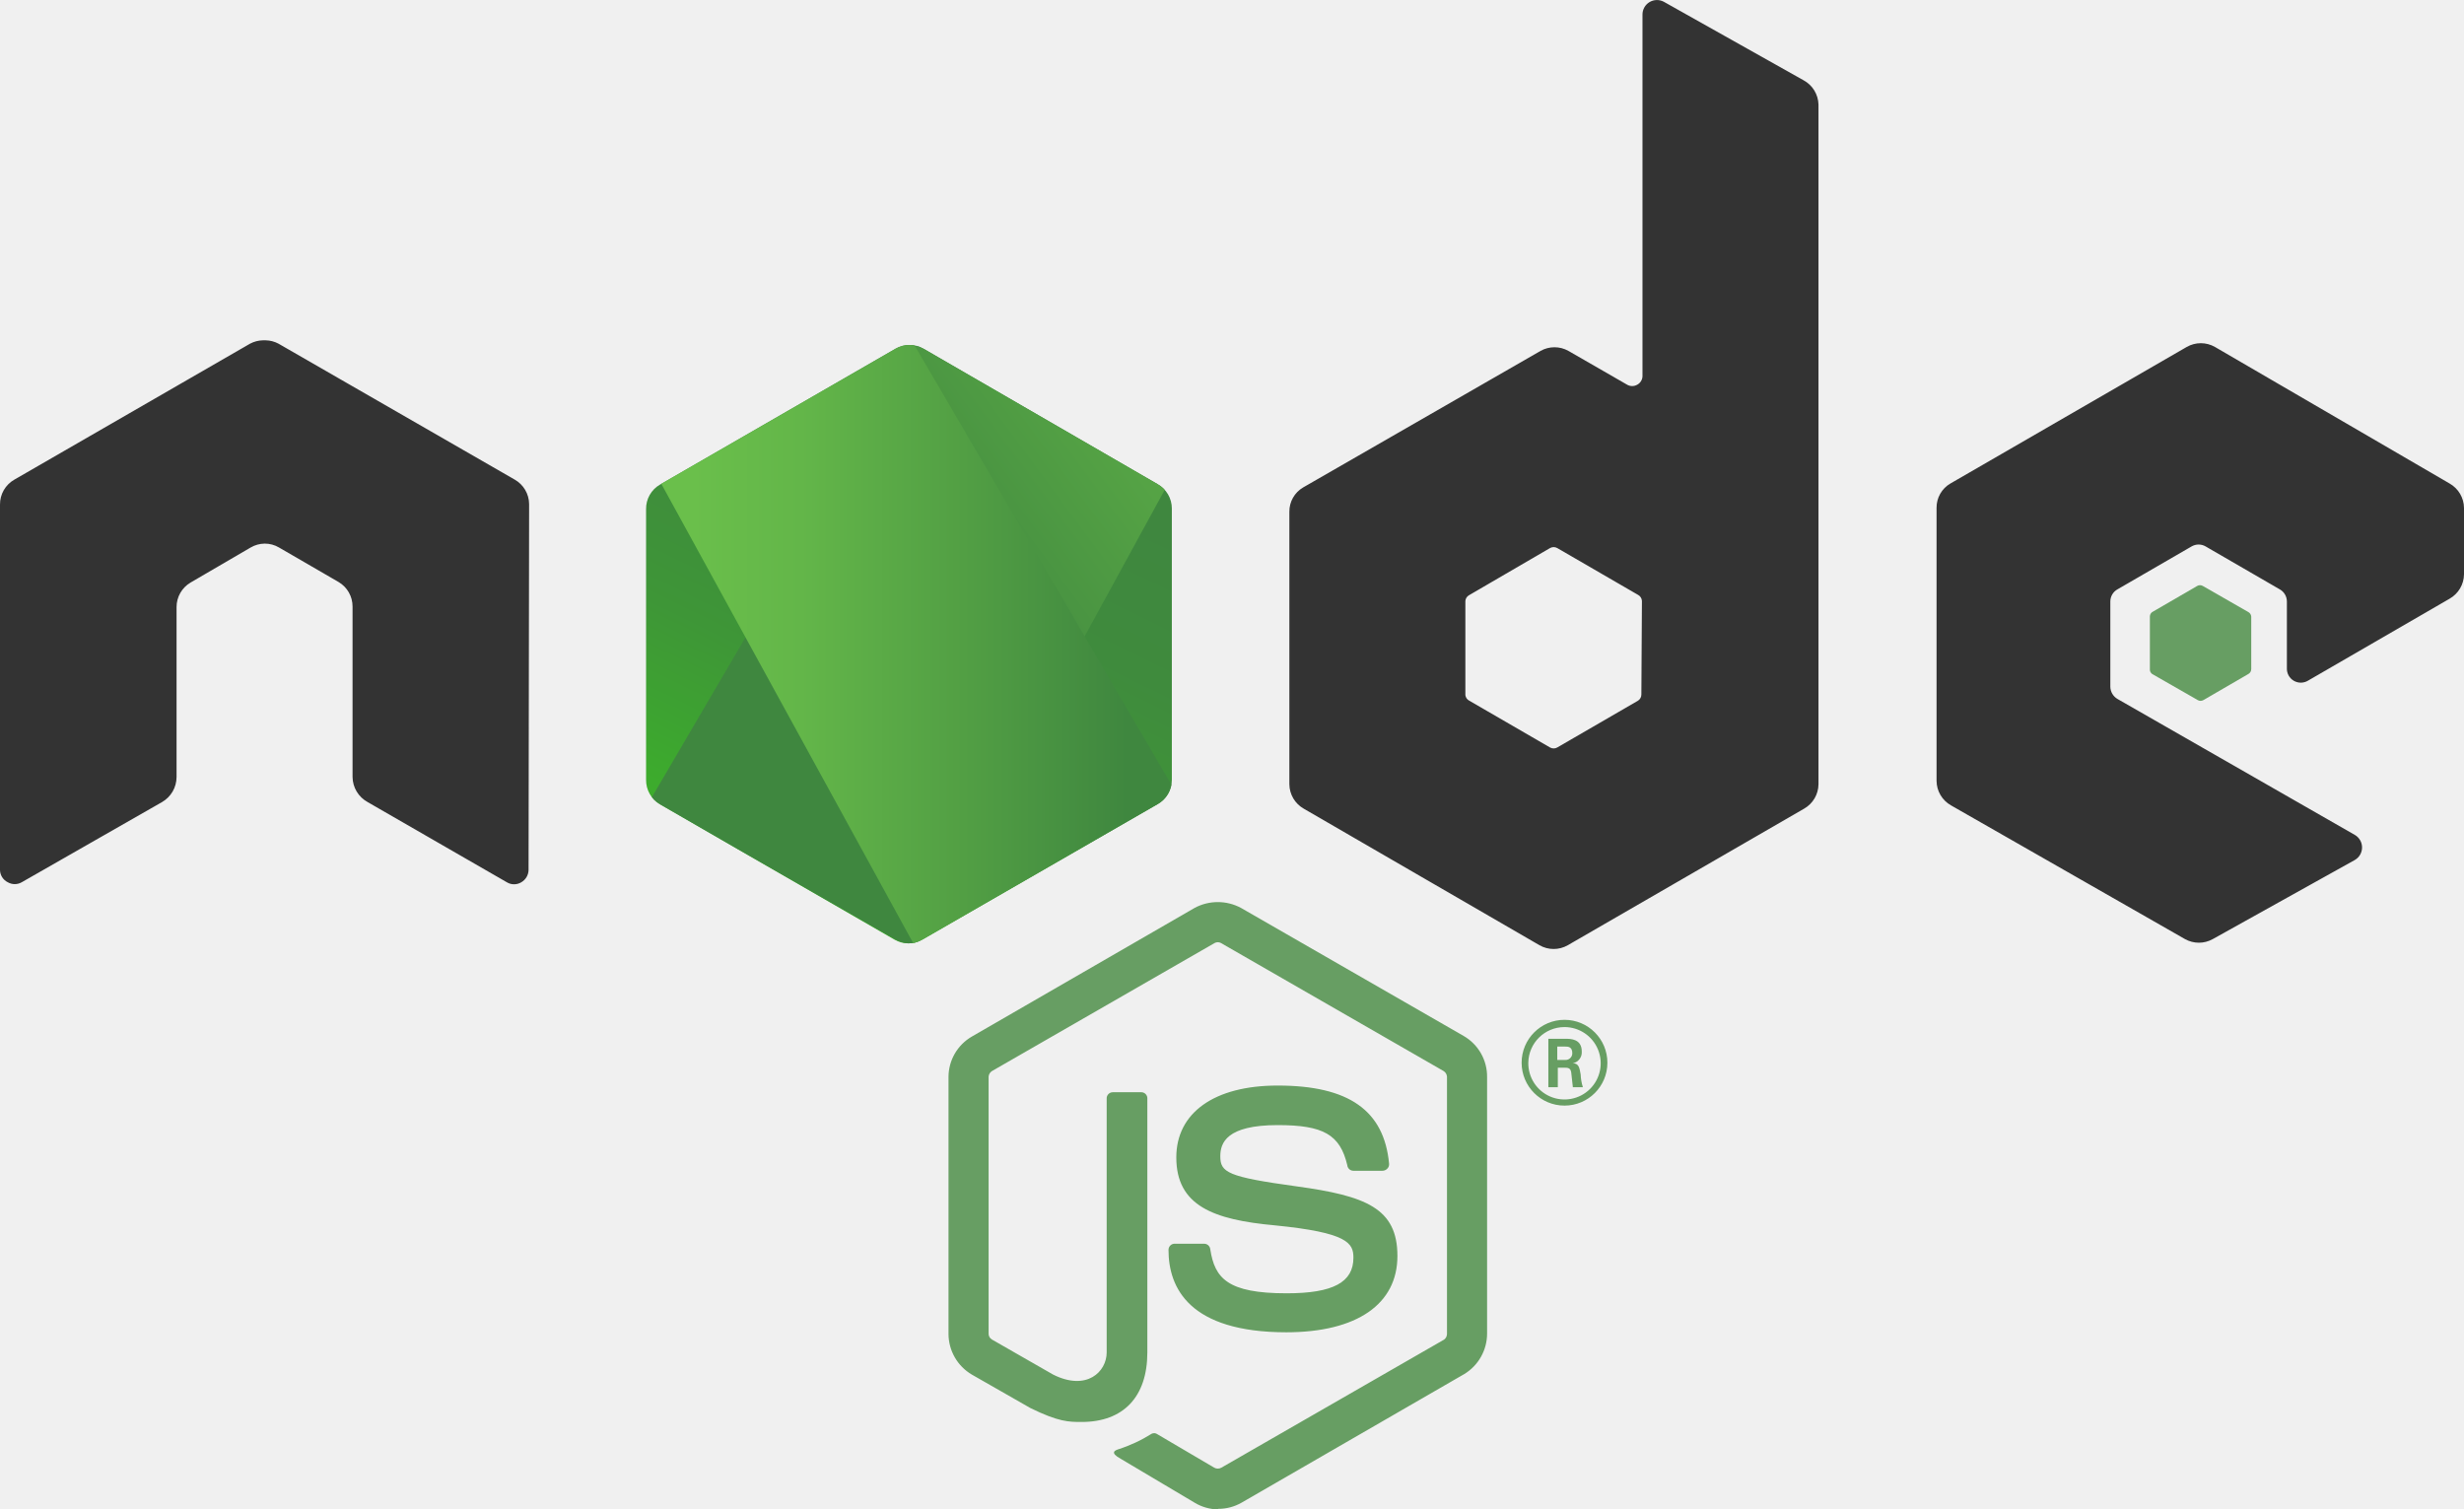
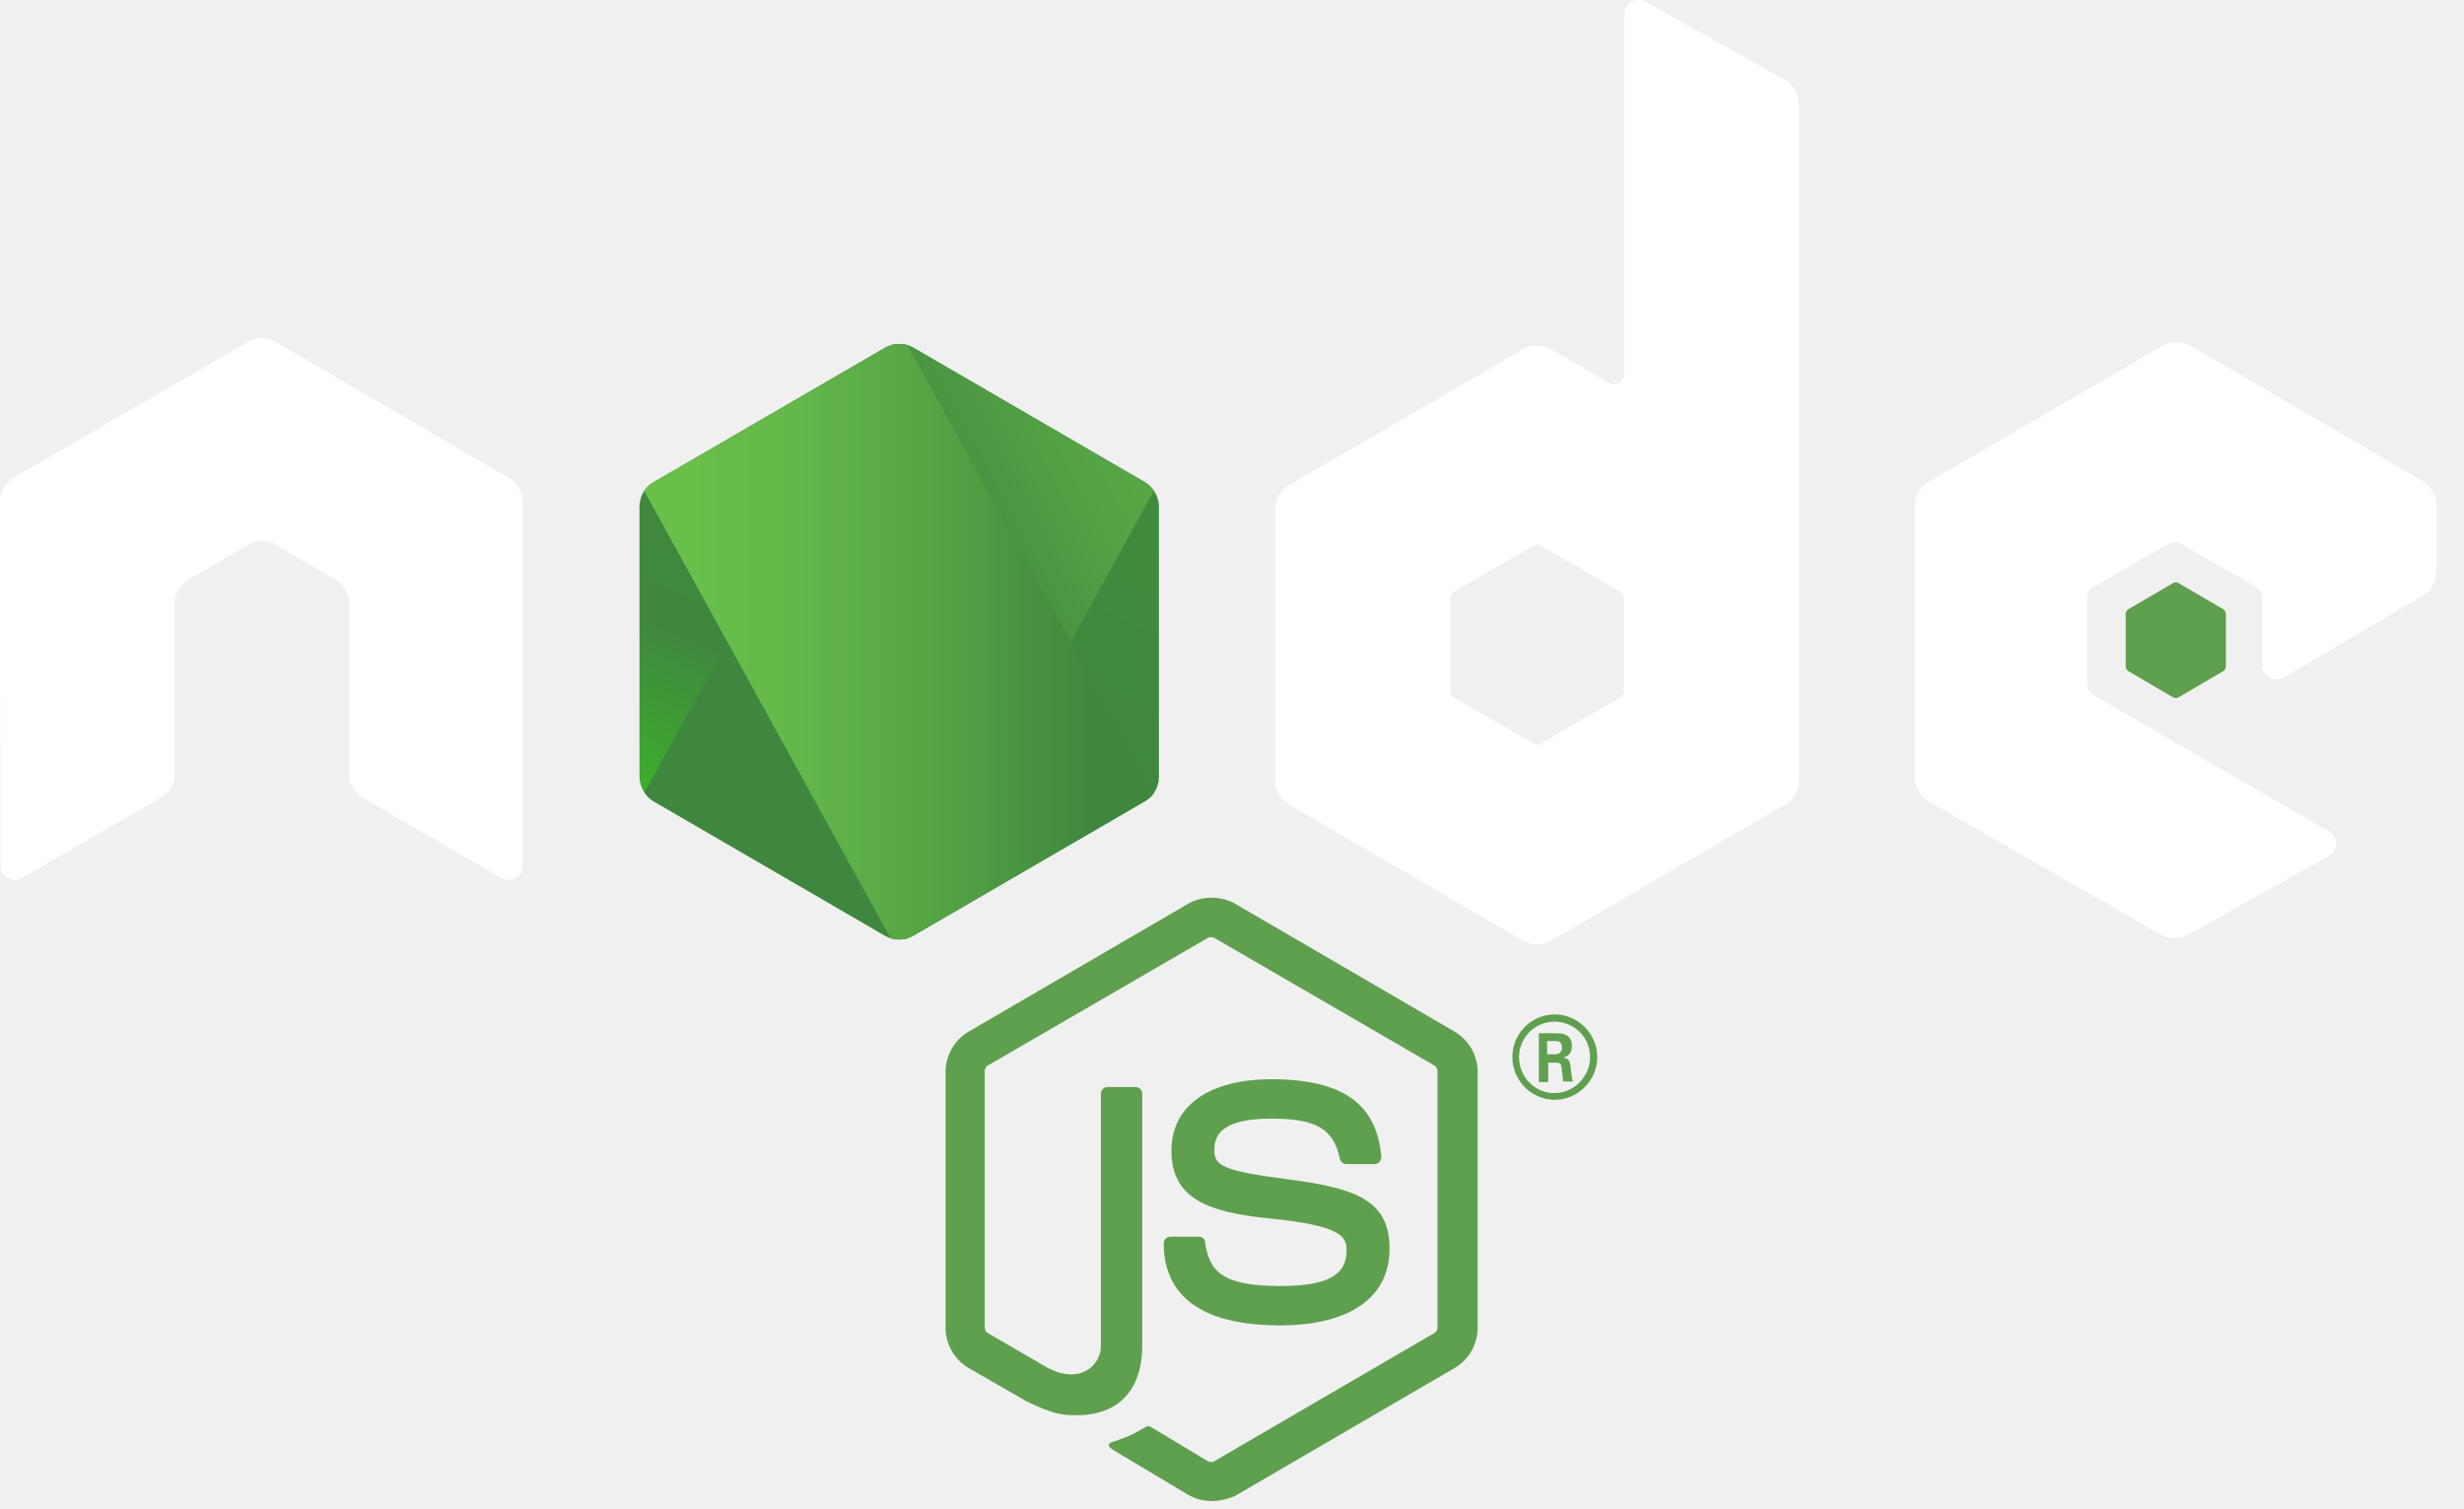
- <svg xmlns="http://www.w3.org/2000/svg" xmlns:xlink="http://www.w3.org/1999/xlink" viewBox="0 0 442.4 270.9">
+ <svg xmlns="http://www.w3.org/2000/svg" width="205.86" height="126" viewBox="0 0 205.86 126" fill="none">
+   <mask id="a" mask-type="luminance" maskUnits="userSpaceOnUse" x="0" y="0" width="267" height="80">
+     <path d="M267 0H0v79.378h267z" fill="#fff" />
+   </mask>
+   <g mask="url(#a)">
+     <path fill-rule="evenodd" clip-rule="evenodd" d="M43.674 41.954c0-.834-.46-1.62-1.197-2.038L23.01 28.572c-.322-.185-.69-.278-1.058-.324h-.184c-.368 0-.736.139-1.059.324l-19.512 11.3A2.38 2.38 0 0 0 0 41.953l.046 30.378c0 .416.23.833.598 1.018.368.232.829.232 1.15 0l11.598-6.668a2.36 2.36 0 0 0 1.197-2.037V50.428c0-.833.46-1.62 1.196-2.037l4.924-2.871a2.2 2.2 0 0 1 1.197-.325c.414 0 .828.093 1.15.325l4.925 2.87a2.36 2.36 0 0 1 1.196 2.038v14.217c0 .833.46 1.62 1.197 2.037L41.88 73.35c.368.232.828.232 1.197 0 .368-.185.598-.602.598-1.018zM137.465.139c-.369-.185-.829-.185-1.151 0-.368.231-.598.602-.598 1.019v30.1a.88.88 0 0 1-.415.74.88.88 0 0 1-.828 0l-4.878-2.825a2.36 2.36 0 0 0-2.347 0L107.735 40.52a2.36 2.36 0 0 0-1.196 2.037V65.2c0 .834.46 1.621 1.196 2.038l19.513 11.345a2.36 2.36 0 0 0 2.347 0l19.513-11.345a2.36 2.36 0 0 0 1.196-2.038V8.752c0-.88-.46-1.667-1.196-2.084zm-1.795 57.606c0 .232-.092.417-.276.51l-6.674 3.89a.68.68 0 0 1-.598 0l-6.673-3.89c-.184-.093-.276-.325-.276-.51v-7.78c0-.231.092-.416.276-.509l6.673-3.89a.68.68 0 0 1 .598 0l6.674 3.89c.184.093.276.324.276.51zm66.728-7.965c.737-.417 1.151-1.204 1.151-2.038v-5.51c0-.834-.46-1.62-1.151-2.037l-19.375-11.3a2.36 2.36 0 0 0-2.347 0l-19.512 11.346a2.36 2.36 0 0 0-1.197 2.037v22.645c0 .833.46 1.62 1.197 2.037l19.374 11.114c.737.416 1.611.416 2.301 0l11.736-6.576c.368-.185.598-.602.598-1.019s-.23-.833-.598-1.018L174.97 58.115c-.368-.231-.598-.602-.598-1.018v-7.085c0-.417.23-.834.598-1.02l6.121-3.518a1.12 1.12 0 0 1 1.196 0l6.121 3.519c.368.231.598.602.598 1.019v5.557c0 .416.23.833.599 1.018.368.232.828.232 1.196 0z" fill="#fff" />
+     <path fill-rule="evenodd" clip-rule="evenodd" d="M181.551 48.716a.42.42 0 0 1 .461 0l3.727 2.176c.138.092.23.231.23.417v4.352a.5.5 0 0 1-.23.417l-3.727 2.177a.42.42 0 0 1-.461 0l-3.727-2.177a.49.49 0 0 1-.23-.417V51.31c0-.185.092-.325.23-.417z" fill="#5FA04E" />
+     <path d="M76.301 29.045a2.36 2.36 0 0 0-2.348 0L54.579 40.297c-.737.417-1.151 1.204-1.151 2.038v22.551c0 .834.46 1.621 1.15 2.038l19.375 11.253a2.36 2.36 0 0 0 2.348 0l19.374-11.253c.737-.417 1.15-1.204 1.15-2.038V42.335c0-.834-.46-1.62-1.15-2.038z" fill="url(#b)" />
+     <mask id="c" mask-type="luminance" maskUnits="userSpaceOnUse" x="53" y="28" width="44" height="51">
+       <path d="M76.301 29.045a2.36 2.36 0 0 0-2.348 0L54.579 40.297c-.737.417-1.151 1.204-1.151 2.038v22.551c0 .834.46 1.621 1.15 2.038l19.375 11.253a2.36 2.36 0 0 0 2.348 0l19.374-11.253c.737-.417 1.15-1.204 1.15-2.038V42.335c0-.834-.46-1.62-1.15-2.038z" fill="#fff" />
+     </mask>
+     <g mask="url(#c)">
+       <path d="m75.127 27.581 21.506 12.995-21.505 39.125-21.547-13.018z" fill="url(#d)" />
+     </g>
+     <mask id="e" mask-type="luminance" maskUnits="userSpaceOnUse" x="53" y="28" width="44" height="51">
+       <path d="M76.301 29.045a2.36 2.36 0 0 0-2.348 0L54.579 40.297c-.737.417-1.151 1.204-1.151 2.038v22.551c0 .834.46 1.621 1.15 2.038l19.375 11.253a2.36 2.36 0 0 0 2.348 0l19.374-11.253c.737-.417 1.15-1.204 1.15-2.038V42.335c0-.834-.46-1.62-1.15-2.038z" fill="#fff" />
+     </mask>
+     <g mask="url(#e)">
+       <path d="M75.127 27.581 53.581 40.576l21.546 39.125 21.506-13.018z" fill="url(#f)" />
+     </g>
+   </g>
+   <path d="M101.229 125.407a4 4 0 0 1-1.933-.51l-6.121-3.658c-.921-.51-.46-.695-.184-.787 1.242-.417 1.472-.51 2.761-1.25.138-.093.322-.047.46.046l4.694 2.825c.184.092.414.092.552 0l18.363-10.698c.183-.092.277-.277.277-.509V89.519c0-.232-.094-.417-.277-.51l-18.363-10.65c-.184-.093-.414-.093-.552 0l-18.362 10.65c-.184.093-.276.324-.276.51v21.347c0 .186.092.417.276.51l5.016 2.917c2.715 1.39 4.418-.232 4.418-1.852v-21.07c0-.278.23-.556.553-.556h2.347c.276 0 .552.232.552.556v21.07c0 3.658-1.979 5.788-5.431 5.788-1.058 0-1.886 0-4.234-1.157l-4.832-2.779a3.91 3.91 0 0 1-1.933-3.38v-21.35c0-1.39.737-2.685 1.933-3.38l18.363-10.696c1.15-.65 2.715-.65 3.865 0l18.363 10.696a3.91 3.91 0 0 1 1.932 3.38v21.349c0 1.39-.736 2.686-1.932 3.381l-18.363 10.697c-.552.232-1.242.417-1.932.417" fill="#5FA04E" />
+   <path d="M106.936 110.727c-8.055 0-9.712-3.705-9.712-6.854 0-.277.23-.555.552-.555h2.393c.277 0 .507.185.507.463.368 2.454 1.426 3.658 6.305 3.658 3.866 0 5.523-.88 5.523-2.963 0-1.204-.462-2.084-6.49-2.686-5.016-.51-8.146-1.621-8.146-5.65 0-3.75 3.13-5.974 8.376-5.974 5.892 0 8.791 2.038 9.159 6.484a.77.77 0 0 1-.137.416c-.094.093-.231.186-.371.186h-2.439a.54.54 0 0 1-.505-.417c-.553-2.547-1.98-3.38-5.753-3.38-4.234 0-4.74 1.48-4.74 2.593 0 1.342.598 1.76 6.305 2.5 5.66.74 8.33 1.806 8.33 5.788 0 4.076-3.36 6.391-9.157 6.391m26.51-22.413c0 1.945-1.612 3.566-3.546 3.566a3.557 3.557 0 0 1-3.543-3.566 3.554 3.554 0 0 1 3.543-3.565c1.888 0 3.546 1.574 3.546 3.565m-6.536 0c0 1.667 1.335 3.01 2.944 3.01 1.658 0 2.993-1.39 2.993-3.01 0-1.667-1.335-2.963-2.993-2.963a2.976 2.976 0 0 0-2.944 2.963m1.657-1.991h1.381c.46 0 1.381 0 1.381 1.065 0 .74-.462.88-.739.973.554.046.599.416.645.926.046.324.094.88.185 1.065h-.83c0-.186-.137-1.204-.137-1.25-.045-.232-.137-.325-.413-.325h-.691v1.62h-.782zm.736 1.76h.597c.508 0 .599-.37.599-.556 0-.556-.368-.556-.599-.556h-.642v1.112z" fill="#5FA04E" />
  <defs>
-     <linearGradient id="b" x1="180.7" x2="142.6" y1="80.7" y2="158.4" gradientUnits="userSpaceOnUse">
-       <stop offset="0" stop-color="#3f873f" />
-       <stop offset=".3" stop-color="#3f8b3d" />
-       <stop offset=".6" stop-color="#3e9637" />
-       <stop offset=".9" stop-color="#3da92e" />
-       <stop offset="1" stop-color="#3dae2b" />
+     <linearGradient id="b" x1="83.758" y1="37.188" x2="68.328" y2="73.328" gradientUnits="userSpaceOnUse">
+       <stop stop-color="#3F8B3D" />
+       <stop offset=".64" stop-color="#3F873F" />
+       <stop offset=".93" stop-color="#3DA92E" />
+       <stop offset="1" stop-color="#3DAE2B" />
    </linearGradient>
-     <linearGradient id="d" x1="157.2" x2="264" y1="121.3" y2="42.4" gradientUnits="userSpaceOnUse">
-       <stop offset=".1" stop-color="#3f873f" />
-       <stop offset=".4" stop-color="#529f44" />
-       <stop offset=".7" stop-color="#63b649" />
-       <stop offset=".9" stop-color="#6abf4b" />
+     <linearGradient id="d" x1="72.228" y1="55.428" x2="121.428" y2="29.028" gradientUnits="userSpaceOnUse">
+       <stop offset=".14" stop-color="#3F873F" />
+       <stop offset=".4" stop-color="#52A044" />
+       <stop offset=".71" stop-color="#64B749" />
+       <stop offset=".91" stop-color="#6ABF4B" />
    </linearGradient>
-     <linearGradient id="a" x1="114.6" x2="212" y1="53.8" y2="53.8" gradientUnits="userSpaceOnUse">
-       <stop offset=".1" stop-color="#6abf4b" />
-       <stop offset=".3" stop-color="#63b649" />
-       <stop offset=".6" stop-color="#529f44" />
-       <stop offset=".9" stop-color="#3f873f" />
+     <linearGradient id="f" x1="53.678" y1="53.128" x2="97.428" y2="53.128" gradientUnits="userSpaceOnUse">
+       <stop offset=".09" stop-color="#6ABF4B" />
+       <stop offset=".29" stop-color="#64B749" />
+       <stop offset=".6" stop-color="#52A044" />
+       <stop offset=".86" stop-color="#3F873F" />
    </linearGradient>
-     <linearGradient xlink:href="#a" id="e" x1="114.9" x2="212.3" y1="115.7" y2="115.7" />
-     <linearGradient xlink:href="#a" id="f" x1="114.6" x2="212" y1="143.4" y2="143.4" />
-     <linearGradient xlink:href="#a" id="g" x1="114.9" x2="212.3" y1="156" y2="156" />
-     <linearGradient xlink:href="#b" id="h" x1="226.5" x2="166.4" y1="78.4" y2="201" />
-     <clipPath id="c" transform="translate(-.3)">
-       <path fill="url(#b)" d="M166.1 62.6a5 5 0 0 0-5 0L118.8 87a5 5 0 0 0-2.5 4.4V140a5 5 0 0 0 2.5 4.4l42.1 24.3a5 5 0 0 0 5 0l42.2-24.3a5 5 0 0 0 2.6-4.4V91.3a5 5 0 0 0-2.6-4.4z" clip-rule="evenodd" />
-     </clipPath>
  </defs>
-   <path fill="#679e63" d="M218.7 271a8.4 8.4 0 0 1-4.2-1.2l-13.3-7.9c-2-1.1-1-1.5-.4-1.7a26.3 26.3 0 0 0 6-2.8 1 1 0 0 1 1 .1l10.2 6a1.3 1.3 0 0 0 1.3 0l40-23a1.3 1.3 0 0 0 .5-1v-46.2a1.3 1.3 0 0 0-.6-1l-40-23a1.2 1.2 0 0 0-1.1 0l-40 23a1.3 1.3 0 0 0-.6 1v46.1a1.2 1.2 0 0 0 .6 1.1l11 6.3c6 3 9.6-.5 9.6-4v-45.5a1.1 1.1 0 0 1 1.1-1.2h5a1.1 1.1 0 0 1 1.2 1.2v45.5c0 8-4.3 12.5-11.8 12.5-2.3 0-4.1 0-9.2-2.5l-10.5-6a8.5 8.5 0 0 1-4.2-7.3v-46.1a8.4 8.4 0 0 1 4.2-7.3l40-23.1a8.8 8.8 0 0 1 8.3 0l40 23a8.4 8.4 0 0 1 4.2 7.4v46a8.5 8.5 0 0 1-4.1 7.3l-40 23.1a8.4 8.4 0 0 1-4.2 1.1z" />
-   <path fill="#679e63" d="M231 239.2c-17.5 0-21.2-8-21.2-14.8a1.1 1.1 0 0 1 1.2-1.1h5.2a1.1 1.1 0 0 1 1.1 1c.8 5.2 3.1 7.9 13.7 7.9 8.4 0 12-2 12-6.4 0-2.6-1-4.5-14.1-5.8-11-1-17.7-3.5-17.7-12.2 0-8 6.8-12.9 18.2-12.9 12.8 0 19.1 4.5 20 14a1.1 1.1 0 0 1-.4 1 1.2 1.2 0 0 1-.8.3H243a1.1 1.1 0 0 1-1.1-1c-1.3-5.5-4.3-7.2-12.5-7.2-9.2 0-10.3 3.2-10.3 5.6 0 2.9 1.3 3.7 13.7 5.4s18.1 3.9 18.1 12.5-7.2 13.7-20 13.7zm57.6-48.4a7.7 7.7 0 1 1-7.7-7.7 7.7 7.7 0 0 1 7.7 7.7zm-14.2 0a6.5 6.5 0 1 0 6.5-6.4 6.5 6.5 0 0 0-6.5 6.4zm3.6-4.3h3c1 0 3 0 3 2.3a2 2 0 0 1-1.6 2.1c1.1 0 1.2.9 1.4 2a8.5 8.5 0 0 0 .4 2.3h-1.8l-.3-2.7c-.1-.5-.3-.8-1-.8h-1.4v3.5H278zm1.6 3.8h1.4a1.2 1.2 0 0 0 1.3-1.2c0-1.2-.8-1.2-1.3-1.2h-1.4z" />
-   <path fill="#333" fill-rule="evenodd" d="M95 90.5a5.1 5.1 0 0 0-2.6-4.4L50 61.7a5.1 5.1 0 0 0-2.3-.6h-.5a5.2 5.2 0 0 0-2.3.6L2.6 86.1A5.1 5.1 0 0 0 0 90.6v65.6a2.5 2.5 0 0 0 1.4 2.2 2.5 2.5 0 0 0 2.5 0L29.1 144a5.2 5.2 0 0 0 2.6-4.5V109a5.1 5.1 0 0 1 2.5-4.4L45 98.3a5.1 5.1 0 0 1 2.5-.7 5 5 0 0 1 2.6.7l10.7 6.2a5.1 5.1 0 0 1 2.5 4.4v30.6A5.2 5.2 0 0 0 66 144l25 14.4a2.5 2.5 0 0 0 2.6 0 2.6 2.6 0 0 0 1.3-2.2zM298.7.3a2.6 2.6 0 0 0-3.8 2.3v65a1.8 1.8 0 0 1-1 1.5 1.8 1.8 0 0 1-1.7 0L281.6 63a5.1 5.1 0 0 0-5 0L234 87.5a5 5 0 0 0-2.5 4.4v48.9a5.1 5.1 0 0 0 2.6 4.4l42.3 24.5a5.1 5.1 0 0 0 5.1 0l42.4-24.5a5.1 5.1 0 0 0 2.6-4.4v-122a5.1 5.1 0 0 0-2.7-4.4zm-4 124.4a1.3 1.3 0 0 1-.6 1.1l-14.5 8.4a1.3 1.3 0 0 1-1.3 0l-14.5-8.4a1.3 1.3 0 0 1-.7-1v-16.9a1.3 1.3 0 0 1 .6-1l14.6-8.5a1.3 1.3 0 0 1 1.3 0l14.5 8.4a1.3 1.3 0 0 1 .7 1.1zm145.1-17.2a5.1 5.1 0 0 0 2.6-4.4V91.2a5.1 5.1 0 0 0-2.6-4.4l-42.1-24.5a5.1 5.1 0 0 0-5.1 0l-42.4 24.5a5 5 0 0 0-2.5 4.4v49a5.1 5.1 0 0 0 2.6 4.4l42 24a5.1 5.1 0 0 0 5 0l25.5-14.2a2.6 2.6 0 0 0 0-4.5l-42.6-24.4a2.6 2.6 0 0 1-1.3-2.2V108a2.5 2.5 0 0 1 1.3-2.2l13.3-7.7a2.5 2.5 0 0 1 2.5 0l13.3 7.7a2.5 2.5 0 0 1 1.3 2.2v12a2.5 2.5 0 0 0 3.8 2.2z" />
-   <path fill="#679e63" fill-rule="evenodd" d="M394.5 105.2a1 1 0 0 1 1 0l8.2 4.7a1 1 0 0 1 .5.8v9.4a1 1 0 0 1-.5.9l-8.1 4.7a1 1 0 0 1-1 0l-8.2-4.7a1 1 0 0 1-.4-.9v-9.4a1 1 0 0 1 .4-.8z" />
-   <path fill="url(#b)" fill-rule="evenodd" d="M166.1 62.6a5 5 0 0 0-5 0L118.8 87a5 5 0 0 0-2.5 4.4V140a5 5 0 0 0 2.5 4.4l42.1 24.3a5 5 0 0 0 5 0l42.2-24.3a5 5 0 0 0 2.6-4.4V91.3a5 5 0 0 0-2.6-4.4z" transform="translate(-.3)" />
-   <g clip-path="url(#c)">
-     <path fill="none" d="m160.6 62.6-42.2 24.3a5.3 5.3 0 0 0-2.7 4.4V140a4.9 4.9 0 0 0 1.3 3.2l47.4-81.1a5.2 5.2 0 0 0-3.8.5zm4.1 106.6a5 5 0 0 0 1.2-.5l42.1-24.3a5.2 5.2 0 0 0 2.7-4.4V91.3a5 5 0 0 0-1.5-3.5z" />
-     <path fill="url(#d)" d="m208.3 87-42.2-24.4a5 5 0 0 0-1.3-.5l-47.5 81.1a6 6 0 0 0 1.4 1.2l42.4 24.3a5.2 5.2 0 0 0 3.9.5l44.5-81.4a6 6 0 0 0-1.2-.9z" transform="translate(-.3)" />
-     <path fill="none" d="M210.7 140V91.3A5.2 5.2 0 0 0 208 87l-42.2-24.3a5 5 0 0 0-1.6-.6l46.3 79.1a4.5 4.5 0 0 0 .2-1.1zm-92.3-53.1a5.3 5.3 0 0 0-2.7 4.4V140a5.3 5.3 0 0 0 2.7 4.4l42.3 24.3a5.1 5.1 0 0 0 3.3.7l-45.3-82.6z" />
-     <path fill="url(#a)" d="m159.3 53.6-.6.4h.8l-.2-.4z" />
-     <path fill="url(#e)" d="M208.3 144.4a5.3 5.3 0 0 0 2.5-3.2L164.5 62a5.2 5.2 0 0 0-3.6.6L119 86.8l45.3 82.6a5.2 5.2 0 0 0 1.9-.7z" transform="translate(-.3)" />
-     <path fill="url(#f)" d="m212 143.6-.3-.5v.7l.3-.2z" />
-     <path fill="url(#g)" d="m208.3 144.4-42.1 24.3a5.2 5.2 0 0 1-1.9.7l.8 1.5 46.9-27.1v-.7l-1.2-2a5.3 5.3 0 0 1-2.5 3.3z" transform="translate(-.3)" />
-     <path fill="url(#h)" d="m208.3 144.4-42.1 24.3a5.2 5.2 0 0 1-1.9.7l.8 1.5 46.9-27.1v-.7l-1.2-2a5.3 5.3 0 0 1-2.5 3.3z" transform="translate(-.3)" />
-   </g>
</svg>
